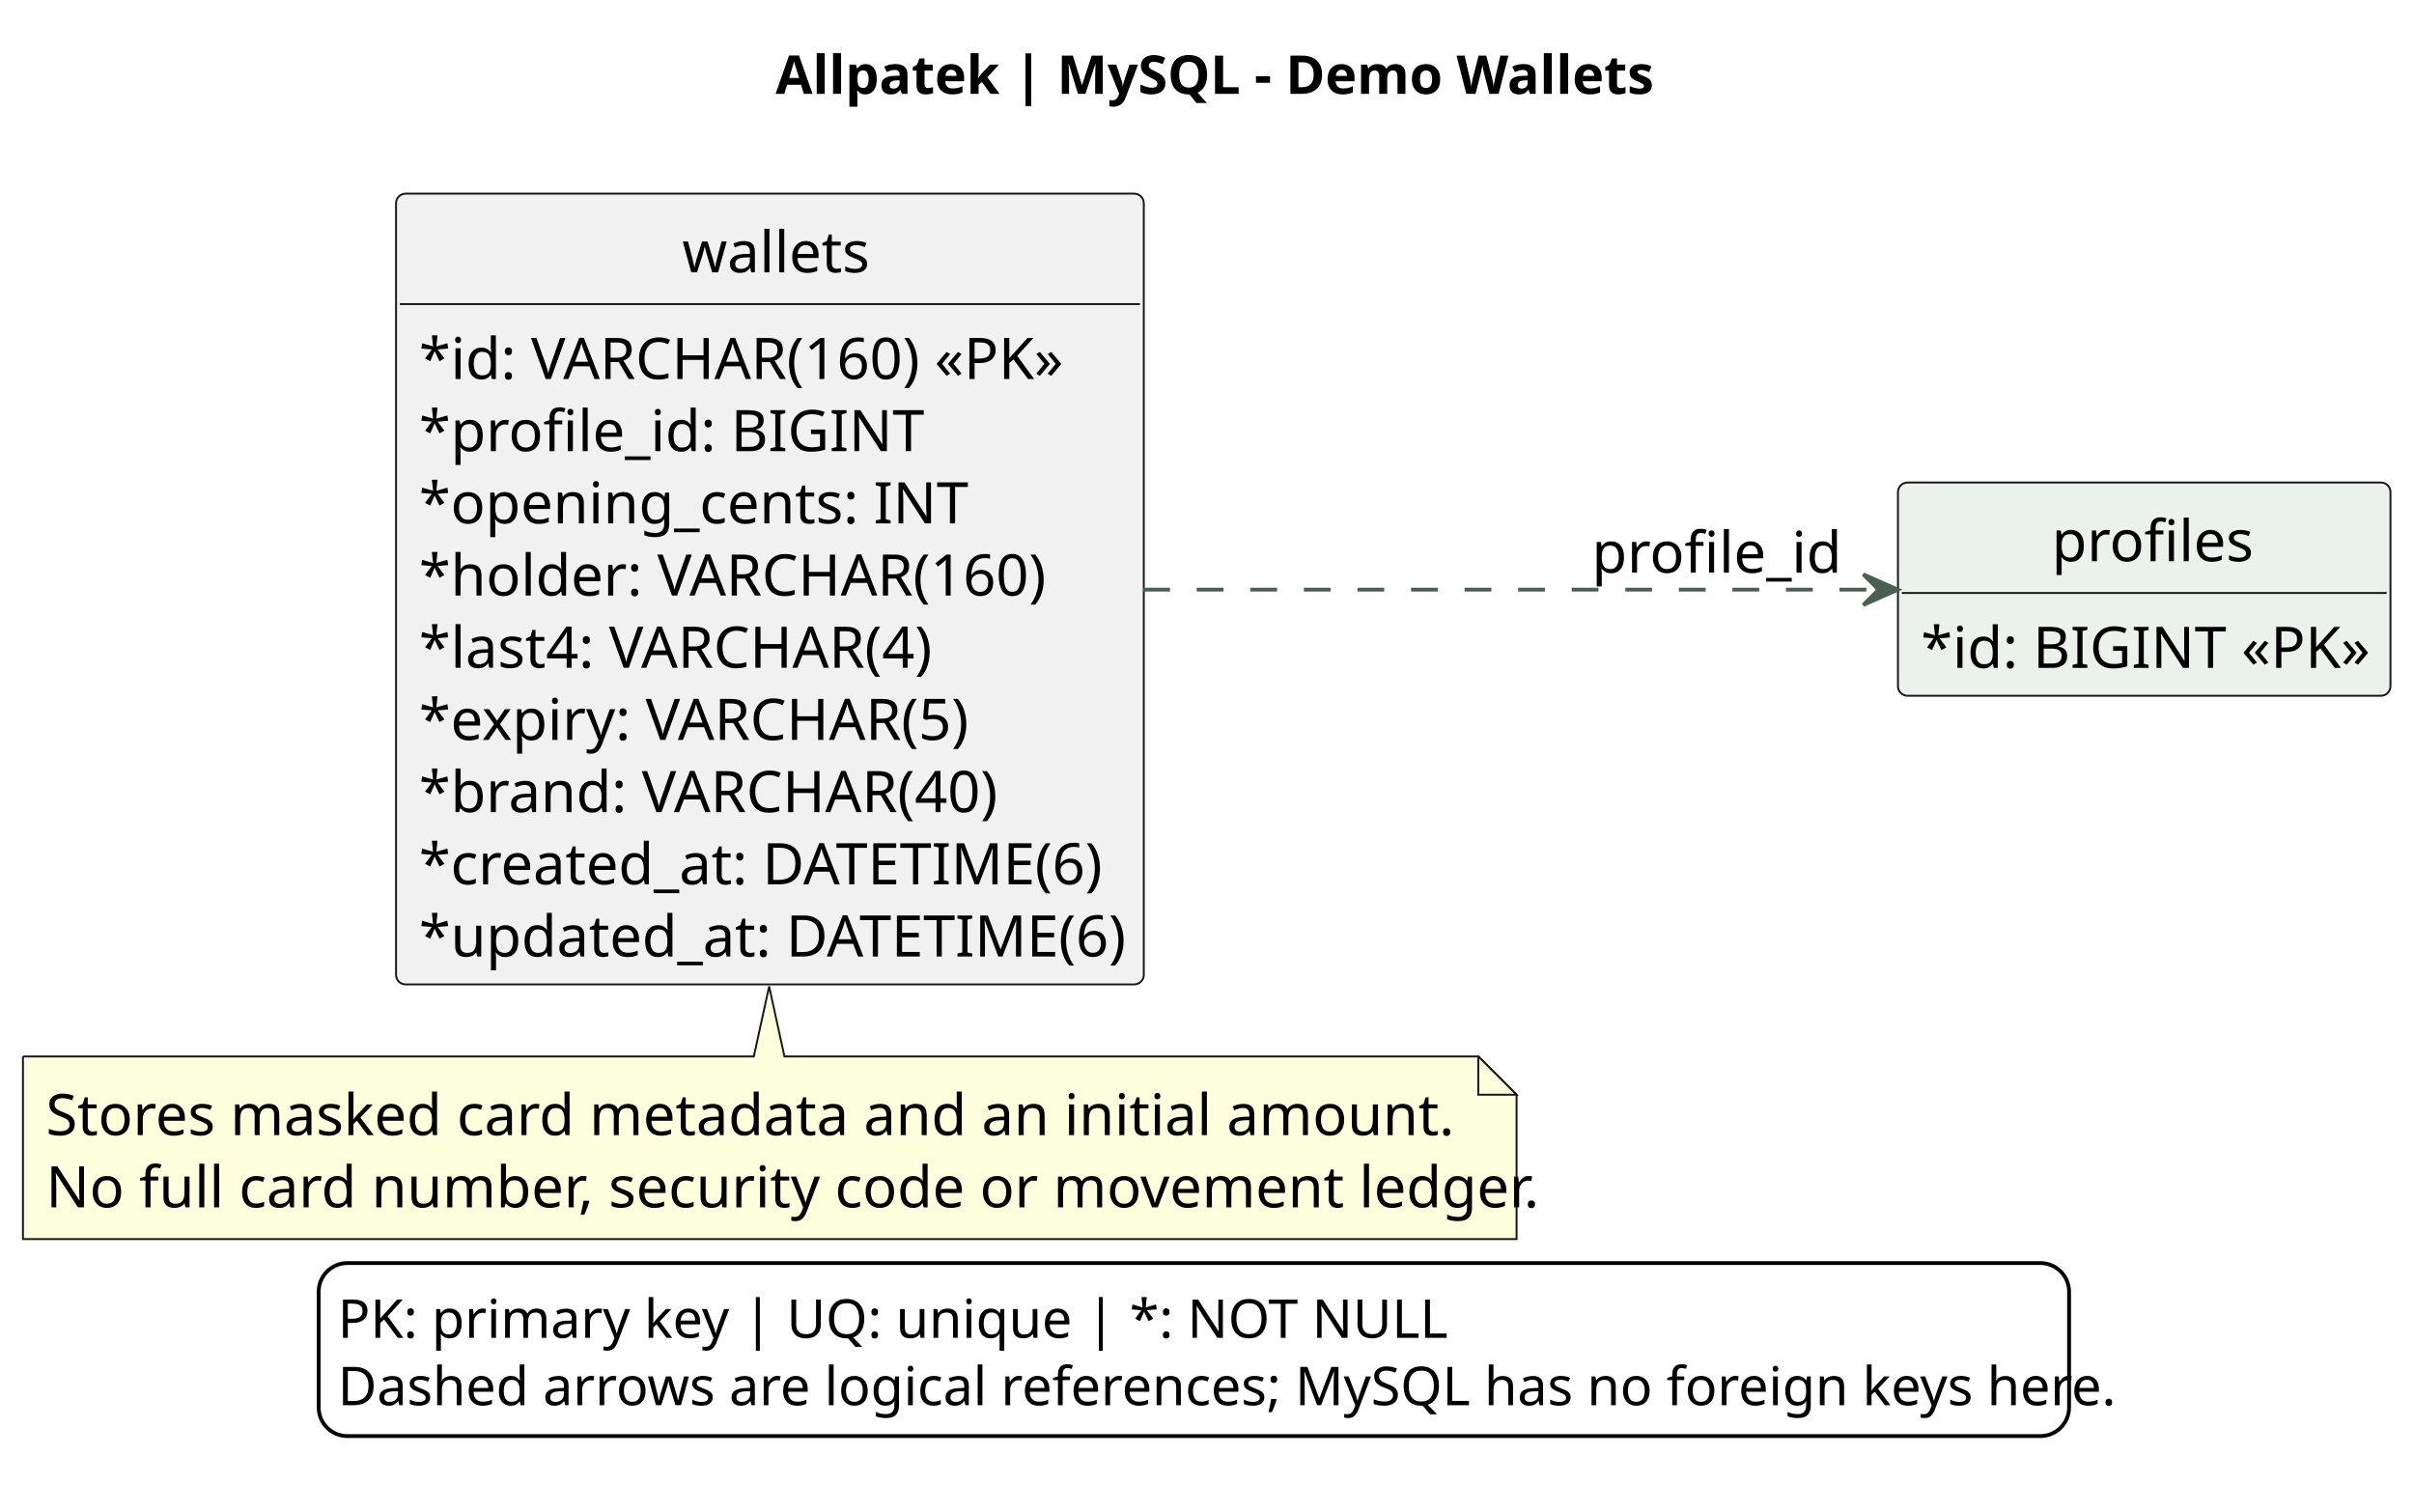
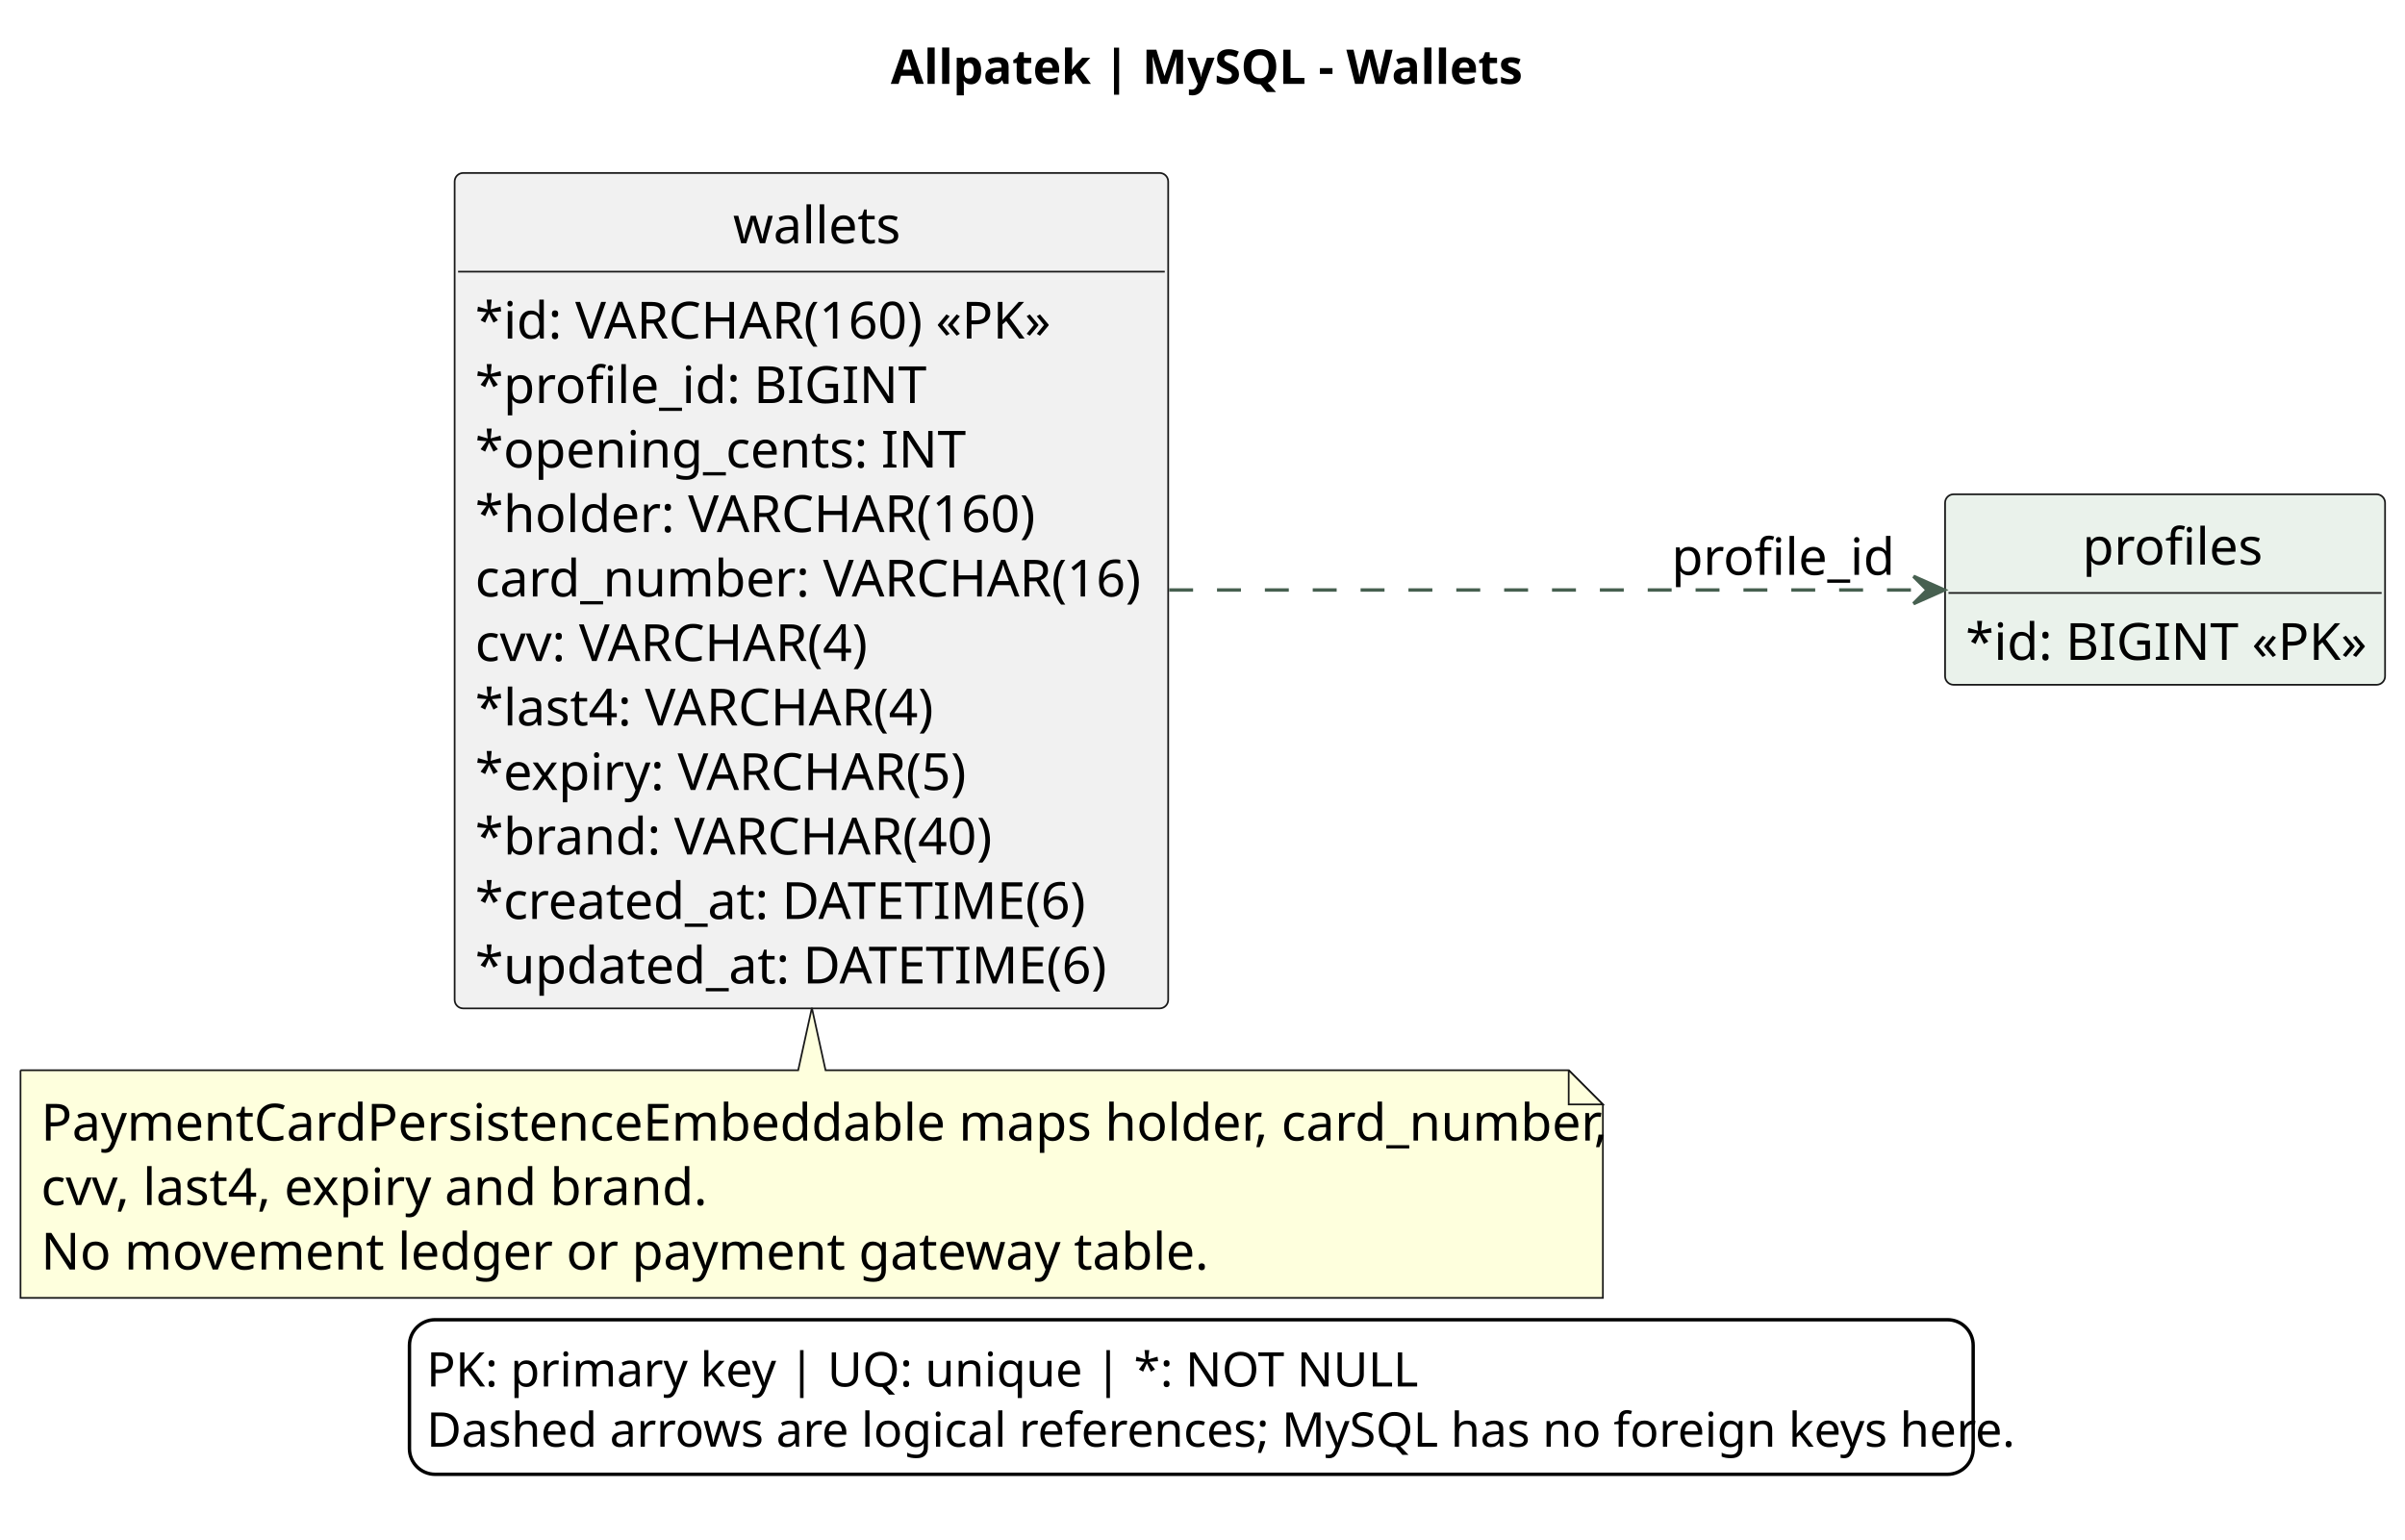
- <svg xmlns="http://www.w3.org/2000/svg" contentStyleType="text/css" data-diagram-type="CLASS" height="576.042px" preserveAspectRatio="none" style="width:920px;height:576px;background:#FFFFFF;" version="1.1" viewBox="0 0 920 576" width="920.208px" zoomAndPan="magnify">
+ <svg xmlns="http://www.w3.org/2000/svg" contentStyleType="text/css" data-diagram-type="CLASS" height="657.708px" preserveAspectRatio="none" style="width:1026px;height:657px;background:#FFFFFF;" version="1.1" viewBox="0 0 1026 657" width="1026.667px" zoomAndPan="magnify">
  <defs />
  <g>
    <g class="title" data-source-line="11">
-       <text fill="#000000" font-family="sans-serif" font-size="20.417" font-weight="bold" lengthAdjust="spacing" textLength="318.831" x="295.584" y="35.778">Allpatek | MySQL - Demo Wallets</text>
+       <text fill="#000000" font-family="sans-serif" font-size="20.417" font-weight="bold" lengthAdjust="spacing" textLength="256.435" x="380.012" y="35.778">Allpatek | MySQL - Wallets</text>
    </g>
    <g class="entity" data-qualified-name="wallet" data-source-line="13" id="ent0002">
-       <rect fill="#F1F1F1" height="301.397" rx="3.646" ry="3.646" style="stroke:#181818;stroke-width:0.729;" width="284.977" x="150.938" y="73.805" />
-       <text fill="#000000" font-family="sans-serif" font-size="21.875" lengthAdjust="spacing" textLength="66.864" x="259.994" y="103.805">wallets</text>
-       <line style="stroke:#181818;stroke-width:0.729;" x1="152.396" x2="434.457" y1="115.903" y2="115.903" />
-       <text fill="#000000" font-family="sans-serif" font-size="21.875" lengthAdjust="spacing" textLength="255.312" x="159.688" y="144.445">*id: VARCHAR(160) «PK»</text>
-       <text fill="#000000" font-family="sans-serif" font-size="21.875" lengthAdjust="spacing" textLength="182.359" x="159.688" y="171.959">*profile_id: BIGINT</text>
-       <text fill="#000000" font-family="sans-serif" font-size="21.875" lengthAdjust="spacing" textLength="198.21" x="159.688" y="199.474">*opening_cents: INT</text>
-       <text fill="#000000" font-family="sans-serif" font-size="21.875" lengthAdjust="spacing" textLength="239.504" x="159.688" y="226.989">*holder: VARCHAR(160)</text>
-       <text fill="#000000" font-family="sans-serif" font-size="21.875" lengthAdjust="spacing" textLength="200.571" x="159.688" y="254.503">*last4: VARCHAR(4)</text>
-       <text fill="#000000" font-family="sans-serif" font-size="21.875" lengthAdjust="spacing" textLength="212.715" x="159.688" y="282.018">*expiry: VARCHAR(5)</text>
-       <text fill="#000000" font-family="sans-serif" font-size="21.875" lengthAdjust="spacing" textLength="222.478" x="159.688" y="309.533">*brand: VARCHAR(40)</text>
-       <text fill="#000000" font-family="sans-serif" font-size="21.875" lengthAdjust="spacing" textLength="261.368" x="159.688" y="337.047">*created_at: DATETIME(6)</text>
-       <text fill="#000000" font-family="sans-serif" font-size="21.875" lengthAdjust="spacing" textLength="267.477" x="159.688" y="364.562">*updated_at: DATETIME(6)</text>
+       <rect fill="#F1F1F1" height="356.426" rx="3.646" ry="3.646" style="stroke:#181818;stroke-width:0.729;" width="304.406" x="193.958" y="73.805" />
+       <text fill="#000000" font-family="sans-serif" font-size="21.875" lengthAdjust="spacing" textLength="66.864" x="312.729" y="103.805">wallets</text>
+       <line style="stroke:#181818;stroke-width:0.729;" x1="195.417" x2="496.906" y1="115.903" y2="115.903" />
+       <text fill="#000000" font-family="sans-serif" font-size="21.875" lengthAdjust="spacing" textLength="255.312" x="202.708" y="144.445">*id: VARCHAR(160) «PK»</text>
+       <text fill="#000000" font-family="sans-serif" font-size="21.875" lengthAdjust="spacing" textLength="182.359" x="202.708" y="171.959">*profile_id: BIGINT</text>
+       <text fill="#000000" font-family="sans-serif" font-size="21.875" lengthAdjust="spacing" textLength="198.21" x="202.708" y="199.474">*opening_cents: INT</text>
+       <text fill="#000000" font-family="sans-serif" font-size="21.875" lengthAdjust="spacing" textLength="239.504" x="202.708" y="226.989">*holder: VARCHAR(160)</text>
+       <text fill="#000000" font-family="sans-serif" font-size="21.875" lengthAdjust="spacing" textLength="286.906" x="202.708" y="254.503">card_number: VARCHAR(16)</text>
+       <text fill="#000000" font-family="sans-serif" font-size="21.875" lengthAdjust="spacing" textLength="178.664" x="202.708" y="282.018">cvv: VARCHAR(4)</text>
+       <text fill="#000000" font-family="sans-serif" font-size="21.875" lengthAdjust="spacing" textLength="200.571" x="202.708" y="309.533">*last4: VARCHAR(4)</text>
+       <text fill="#000000" font-family="sans-serif" font-size="21.875" lengthAdjust="spacing" textLength="212.715" x="202.708" y="337.047">*expiry: VARCHAR(5)</text>
+       <text fill="#000000" font-family="sans-serif" font-size="21.875" lengthAdjust="spacing" textLength="222.478" x="202.708" y="364.562">*brand: VARCHAR(40)</text>
+       <text fill="#000000" font-family="sans-serif" font-size="21.875" lengthAdjust="spacing" textLength="261.368" x="202.708" y="392.077">*created_at: DATETIME(6)</text>
+       <text fill="#000000" font-family="sans-serif" font-size="21.875" lengthAdjust="spacing" textLength="267.477" x="202.708" y="419.591">*updated_at: DATETIME(6)</text>
    </g>
-     <g class="entity" data-qualified-name="profile" data-source-line="24" id="ent0003">
-       <rect fill="#EAF2EB" height="81.279" rx="3.646" ry="3.646" style="stroke:#181818;stroke-width:0.729;" width="187.704" x="723.333" y="183.91" />
-       <text fill="#000000" font-family="sans-serif" font-size="21.875" lengthAdjust="spacing" textLength="70.517" x="781.927" y="213.909">profiles</text>
-       <line style="stroke:#181818;stroke-width:0.729;" x1="724.792" x2="909.579" y1="226.007" y2="226.007" />
-       <text fill="#000000" font-family="sans-serif" font-size="21.875" lengthAdjust="spacing" textLength="170.204" x="732.083" y="254.549">*id: BIGINT «PK»</text>
+     <g class="entity" data-qualified-name="profile" data-source-line="26" id="ent0003">
+       <rect fill="#EAF2EB" height="81.279" rx="3.646" ry="3.646" style="stroke:#181818;stroke-width:0.729;" width="187.704" x="829.792" y="210.889" />
+       <text fill="#000000" font-family="sans-serif" font-size="21.875" lengthAdjust="spacing" textLength="70.517" x="888.385" y="240.888">profiles</text>
+       <line style="stroke:#181818;stroke-width:0.729;" x1="831.25" x2="1016.038" y1="252.987" y2="252.987" />
+       <text fill="#000000" font-family="sans-serif" font-size="21.875" lengthAdjust="spacing" textLength="170.204" x="838.542" y="281.528">*id: BIGINT «PK»</text>
    </g>
-     <g class="entity" data-qualified-name="GMN5" data-source-line="29" id="ent0006">
-       <path d="M8.75,402.659 L8.75,472.272 A0,0 0 0 0 8.75,472.272 L577.983,472.272 A0,0 0 0 0 577.983,472.272 L577.983,417.243 L563.399,402.659 L298.958,402.659 L293.125,375.954 L287.292,402.659 L8.75,402.659 A0,0 0 0 0 8.75,402.659" fill="#FEFFDD" style="stroke:#181818;stroke-width:0.729;" />
-       <path d="M563.399,402.659 L563.399,417.243 L577.983,417.243 L563.399,402.659" fill="#FEFFDD" style="stroke:#181818;stroke-width:0.729;" />
-       <text fill="#000000" font-family="sans-serif" font-size="21.875" lengthAdjust="spacing" textLength="505.838" x="17.5" y="432.659">Stores masked card metadata and an initial amount.</text>
-       <text fill="#000000" font-family="sans-serif" font-size="21.875" lengthAdjust="spacing" textLength="538.608" x="17.5" y="460.174">No full card number, security code or movement ledger.</text>
+     <g class="entity" data-qualified-name="GMN5" data-source-line="31" id="ent0006">
+       <path d="M8.75,456.618 L8.75,553.745 A0,0 0 0 0 8.75,553.745 L683.812,553.745 A0,0 0 0 0 683.812,553.745 L683.812,471.201 L669.228,456.618 L352.188,456.618 L346.354,430.022 L340.521,456.618 L8.75,456.618 A0,0 0 0 0 8.75,456.618" fill="#FEFFDD" style="stroke:#181818;stroke-width:0.729;" />
+       <path d="M669.228,456.618 L669.228,471.201 L683.812,471.201 L669.228,456.618" fill="#FEFFDD" style="stroke:#181818;stroke-width:0.729;" />
+       <text fill="#000000" font-family="sans-serif" font-size="21.875" lengthAdjust="spacing" textLength="644.437" x="17.5" y="486.618">PaymentCardPersistenceEmbeddable maps holder, card_number,</text>
+       <text fill="#000000" font-family="sans-serif" font-size="21.875" lengthAdjust="spacing" textLength="272.359" x="17.5" y="514.132">cvv, last4, expiry and brand.</text>
+       <text fill="#000000" font-family="sans-serif" font-size="21.875" lengthAdjust="spacing" textLength="465.698" x="17.5" y="541.647">No movement ledger or payment gateway table.</text>
    </g>
    <g class="link" data-entity-1="ent0002" data-entity-2="ent0003" data-link-type="dependency" id="lnk4">
-       <polygon fill="#476050" points="723.253,224.743,710.128,218.91,715.962,224.743,710.128,230.576,723.253,224.743" style="stroke:#476050;stroke-width:1.458;" />
-       <path d="M435.669,224.743 C527.043,224.743 634.697,224.743 714.503,224.743" fill="none" style="stroke:#476050;stroke-width:1.458;stroke-dasharray:10.208,10.208;" />
-       <text fill="#000000" font-family="sans-serif" font-size="21.875" lengthAdjust="spacing" textLength="88.771" x="606.667" y="218.284">profile_id</text>
+       <polygon fill="#476050" points="829.456,251.722,816.331,245.889,822.164,251.722,816.331,257.555,829.456,251.722" style="stroke:#476050;stroke-width:1.458;" />
+       <path d="M498.777,251.722 C603.681,251.722 731.404,251.722 820.706,251.722" fill="none" style="stroke:#476050;stroke-width:1.458;stroke-dasharray:10.208,10.208;" />
+       <text fill="#000000" font-family="sans-serif" font-size="21.875" lengthAdjust="spacing" textLength="88.771" x="713.125" y="245.263">profile_id</text>
    </g>
-     <g class="legend" data-source-line="32">
-       <rect fill="none" height="65.944" rx="10.938" ry="10.938" style="stroke:#000000;stroke-width:1.458;" width="667.099" x="121.45" y="481.409" />
-       <text fill="#000000" font-family="sans-serif" font-size="20.417" lengthAdjust="spacing" textLength="400.916" x="128.742" y="509.895">PK: primary key | UQ: unique | *: NOT NULL</text>
-       <text fill="#000000" font-family="sans-serif" font-size="20.417" lengthAdjust="spacing" textLength="652.516" x="128.742" y="535.576">Dashed arrows are logical references; MySQL has no foreign keys here.</text>
+     <g class="legend" data-source-line="35">
+       <rect fill="none" height="65.944" rx="10.938" ry="10.938" style="stroke:#000000;stroke-width:1.458;" width="667.099" x="174.68" y="563.076" />
+       <text fill="#000000" font-family="sans-serif" font-size="20.417" lengthAdjust="spacing" textLength="400.916" x="181.971" y="591.562">PK: primary key | UQ: unique | *: NOT NULL</text>
+       <text fill="#000000" font-family="sans-serif" font-size="20.417" lengthAdjust="spacing" textLength="652.516" x="181.971" y="617.242">Dashed arrows are logical references; MySQL has no foreign keys here.</text>
    </g>
  </g>
</svg>
